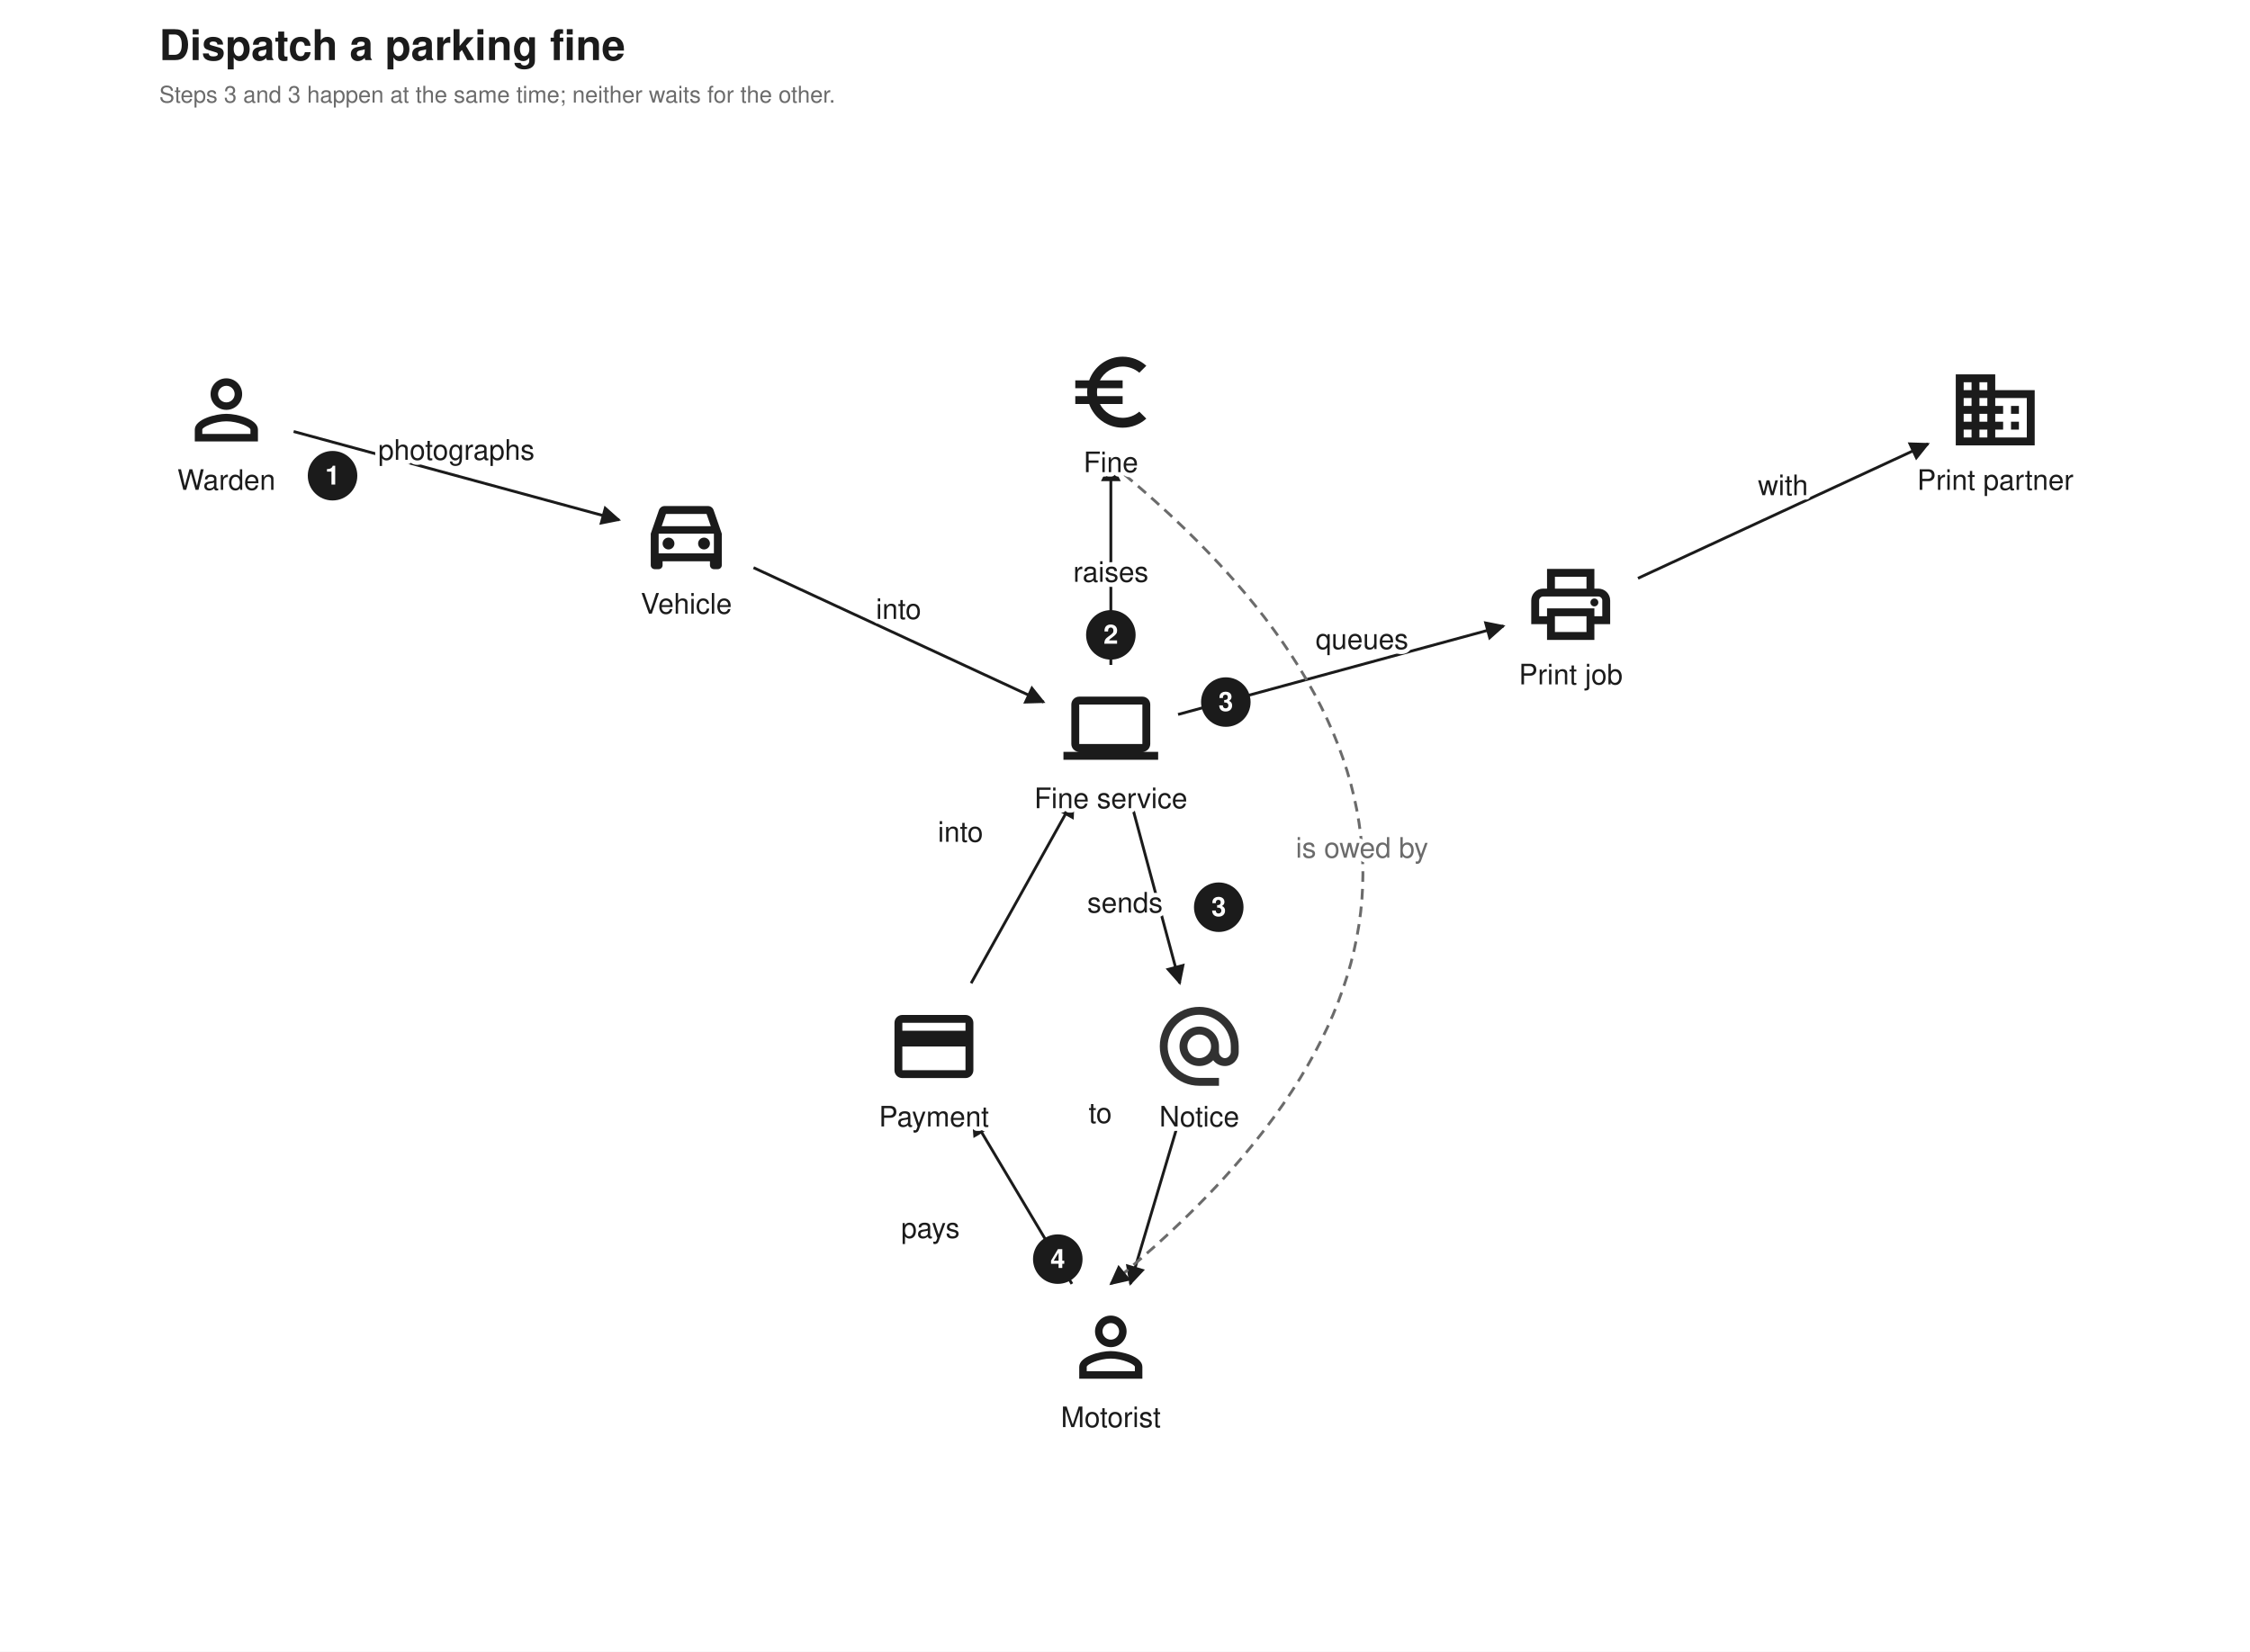
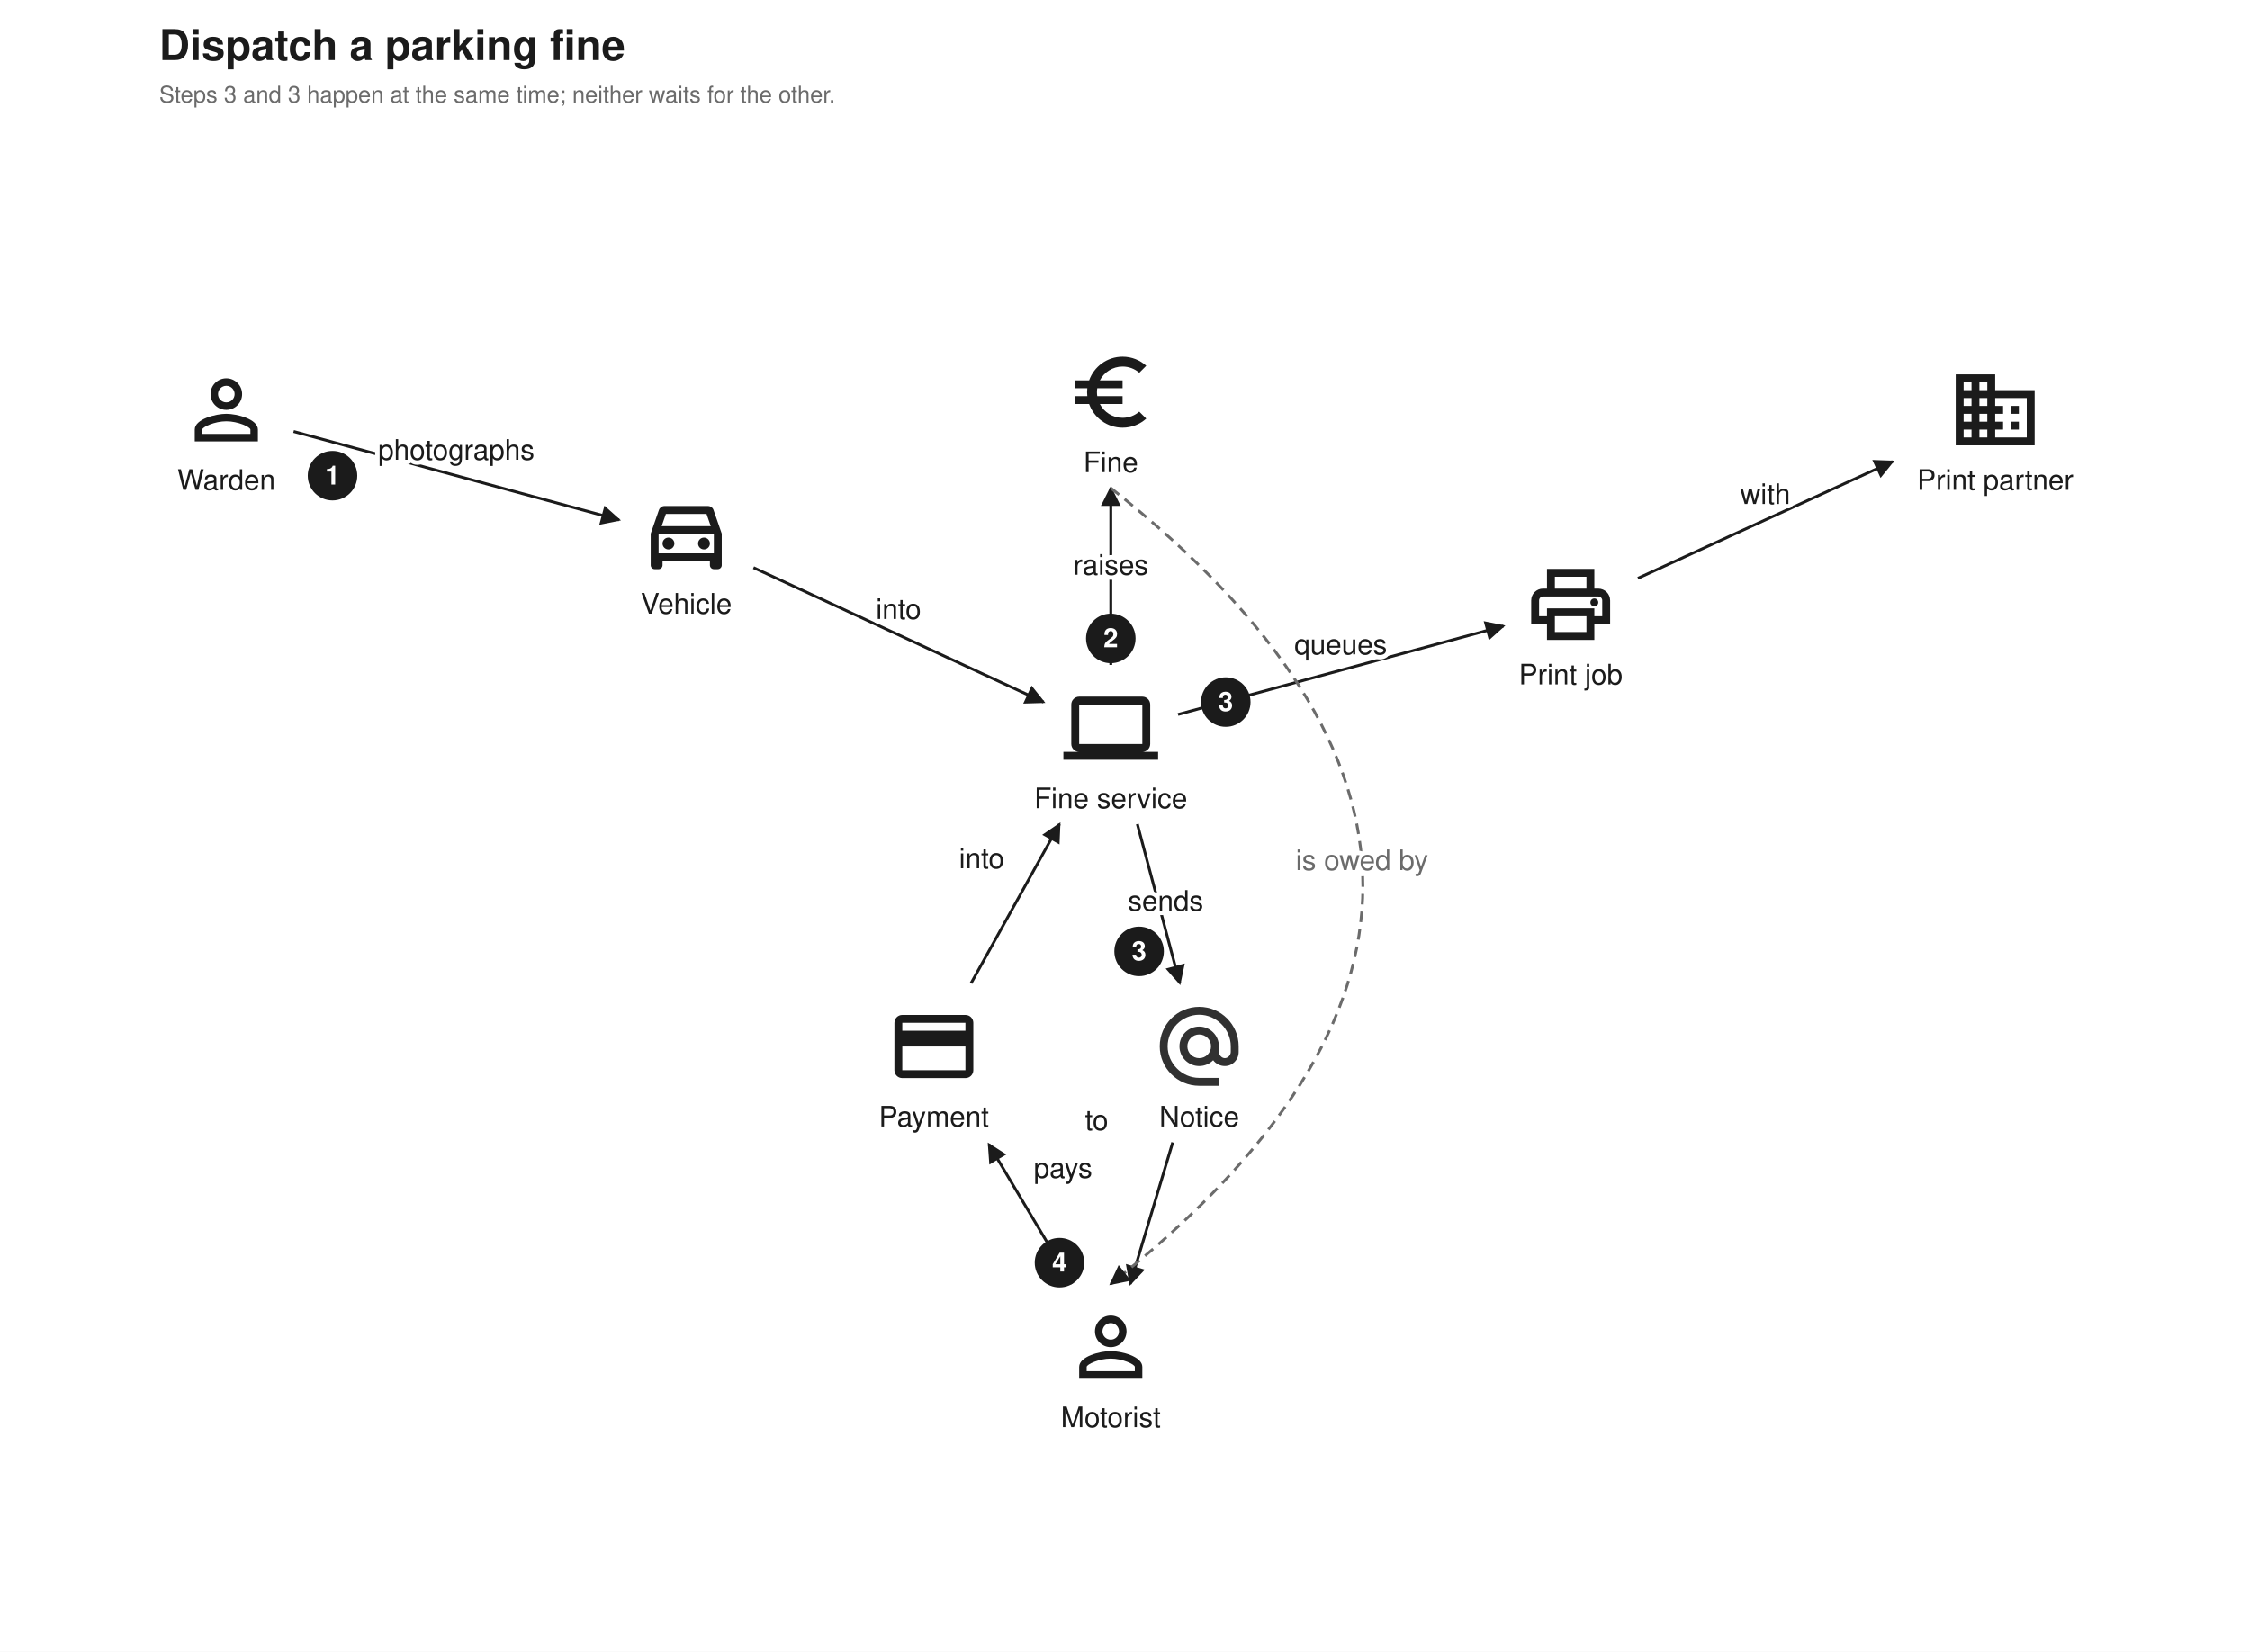
<svg xmlns="http://www.w3.org/2000/svg" width="1272" height="934" viewBox="-628 -414 1272 934" style="background-color:#ffffff" version="1.2">
  <rect x="-628" y="-414" width="1272" height="934" fill="#ffffff" />
  <defs>
    <marker id="tip" viewBox="0 0 10 10" refX="9" refY="5" markerWidth="7" markerHeight="7" orient="auto-start-reverse">
      <path d="M0 0L10 5L0 10z" fill="#1b1b1b" />
    </marker>
  </defs>
  <g font-family="Helvetica Neue,Helvetica,Arial,sans-serif">
    <text x="-538" y="-380" font-size="24" font-weight="600" fill="#1b1b1b">Dispatch a parking fine</text>
    <text x="-538" y="-356" font-size="13" fill="#6b6b6b">Steps 3 and 3 happen at the same time; neither waits for the other.</text>
    <path d="M-462 -170 L-278 -120" fill="none" stroke="#1b1b1b" stroke-width="1.6" marker-end="url(#tip)" />
    <text x="-370" y="-154" font-size="16" text-anchor="middle" fill="#1b1b1b" paint-order="stroke" stroke="#ffffff" stroke-width="5" stroke-linejoin="round">photographs</text>
    <circle cx="-440" cy="-145" r="14" fill="#1b1b1b" />
    <text x="-440" y="-140" font-size="15" text-anchor="middle" fill="#ffffff" font-weight="600">1</text>
    <path d="M-202 -93 L-38 -17" fill="none" stroke="#1b1b1b" stroke-width="1.6" marker-end="url(#tip)" />
    <text x="-120" y="-64" font-size="16" text-anchor="middle" fill="#1b1b1b" paint-order="stroke" stroke="#ffffff" stroke-width="5" stroke-linejoin="round">into</text>
-     <path d="M0 -38 L0 -152" fill="none" stroke="#1b1b1b" stroke-width="1.6" marker-end="url(#tip)" />
-     <text x="0" y="-85" font-size="16" text-anchor="middle" fill="#1b1b1b" paint-order="stroke" stroke="#ffffff" stroke-width="5" stroke-linejoin="round">raises</text>
-     <circle cx="0" cy="-55" r="14" fill="#1b1b1b" />
-     <text x="0" y="-50" font-size="15" text-anchor="middle" fill="#ffffff" font-weight="600">2</text>
+     <path d="M0 -38 L0 -138" fill="none" stroke="#1b1b1b" stroke-width="1.6" marker-end="url(#tip)" />
+     <text x="0" y="-89" font-size="16" text-anchor="middle" fill="#1b1b1b" paint-order="stroke" stroke="#ffffff" stroke-width="5" stroke-linejoin="round">raises</text>
+     <circle cx="0" cy="-53" r="14" fill="#1b1b1b" />
+     <text x="0" y="-48" font-size="15" text-anchor="middle" fill="#ffffff" font-weight="600">2</text>
    <path d="M38 -10 L222 -60" fill="none" stroke="#1b1b1b" stroke-width="1.6" marker-end="url(#tip)" />
-     <text x="142" y="-47" font-size="16" text-anchor="middle" fill="#1b1b1b" paint-order="stroke" stroke="#ffffff" stroke-width="5" stroke-linejoin="round">queues</text>
+     <text x="130" y="-44" font-size="16" text-anchor="middle" fill="#1b1b1b" paint-order="stroke" stroke="#ffffff" stroke-width="5" stroke-linejoin="round">queues</text>
    <circle cx="65" cy="-17" r="14" fill="#1b1b1b" />
    <text x="65" y="-12" font-size="15" text-anchor="middle" fill="#ffffff" font-weight="600">3</text>
-     <path d="M298 -87 L462 -163" fill="none" stroke="#1b1b1b" stroke-width="1.6" marker-end="url(#tip)" />
-     <text x="380" y="-134" font-size="16" text-anchor="middle" fill="#1b1b1b" paint-order="stroke" stroke="#ffffff" stroke-width="5" stroke-linejoin="round">with</text>
-     <path d="M11 38 L39 142" fill="none" stroke="#1b1b1b" stroke-width="1.6" marker-end="url(#tip)" />
-     <text x="8" y="102" font-size="16" text-anchor="middle" fill="#1b1b1b" paint-order="stroke" stroke="#ffffff" stroke-width="5" stroke-linejoin="round">sends</text>
-     <circle cx="61" cy="99" r="14" fill="#1b1b1b" />
-     <text x="61" y="104" font-size="15" text-anchor="middle" fill="#ffffff" font-weight="600">3</text>
-     <path d="M39 218 L11 312" fill="none" stroke="#1b1b1b" stroke-width="1.6" marker-end="url(#tip)" />
-     <text x="-6" y="221" font-size="16" text-anchor="middle" fill="#1b1b1b" paint-order="stroke" stroke="#ffffff" stroke-width="5" stroke-linejoin="round">to</text>
-     <path d="M-22 312 L-78 218" fill="none" stroke="#1b1b1b" stroke-width="1.6" marker-end="url(#tip)" />
-     <text x="-102" y="286" font-size="16" text-anchor="middle" fill="#1b1b1b" paint-order="stroke" stroke="#ffffff" stroke-width="5" stroke-linejoin="round">pays</text>
-     <circle cx="-30" cy="298" r="14" fill="#1b1b1b" />
-     <text x="-30" y="303" font-size="15" text-anchor="middle" fill="#ffffff" font-weight="600">4</text>
-     <path d="M-79 142 L-21 38" fill="none" stroke="#1b1b1b" stroke-width="1.6" marker-end="url(#tip)" />
-     <text x="-85" y="62" font-size="16" text-anchor="middle" fill="#1b1b1b" paint-order="stroke" stroke="#ffffff" stroke-width="5" stroke-linejoin="round">into</text>
-     <path d="M0 -152 C190 3 190 157 0 312" fill="none" stroke="#6b6b6b" stroke-width="1.6" stroke-dasharray="6 4" marker-end="url(#tip)" />
-     <text x="142" y="71" font-size="16" text-anchor="middle" fill="#6b6b6b" paint-order="stroke" stroke="#ffffff" stroke-width="5" stroke-linejoin="round">is owed by</text>
+     <path d="M298 -87 L442 -153" fill="none" stroke="#1b1b1b" stroke-width="1.6" marker-end="url(#tip)" />
+     <text x="370" y="-129" font-size="16" text-anchor="middle" fill="#1b1b1b" paint-order="stroke" stroke="#ffffff" stroke-width="5" stroke-linejoin="round">with</text>
+     <path d="M15 52 L39 142" fill="none" stroke="#1b1b1b" stroke-width="1.6" marker-end="url(#tip)" />
+     <text x="31" y="101" font-size="16" text-anchor="middle" fill="#1b1b1b" paint-order="stroke" stroke="#ffffff" stroke-width="5" stroke-linejoin="round">sends</text>
+     <circle cx="16" cy="124" r="14" fill="#1b1b1b" />
+     <text x="16" y="129" font-size="15" text-anchor="middle" fill="#ffffff" font-weight="600">3</text>
+     <path d="M35 232 L11 312" fill="none" stroke="#1b1b1b" stroke-width="1.6" marker-end="url(#tip)" />
+     <text x="-8" y="225" font-size="16" text-anchor="middle" fill="#1b1b1b" paint-order="stroke" stroke="#ffffff" stroke-width="5" stroke-linejoin="round">to</text>
+     <path d="M-22 312 L-69 233" fill="none" stroke="#1b1b1b" stroke-width="1.6" marker-end="url(#tip)" />
+     <text x="-27" y="252" font-size="16" text-anchor="middle" fill="#1b1b1b" paint-order="stroke" stroke="#ffffff" stroke-width="5" stroke-linejoin="round">pays</text>
+     <circle cx="-29" cy="300" r="14" fill="#1b1b1b" />
+     <text x="-29" y="305" font-size="15" text-anchor="middle" fill="#ffffff" font-weight="600">4</text>
+     <path d="M-79 142 L-29 52" fill="none" stroke="#1b1b1b" stroke-width="1.6" marker-end="url(#tip)" />
+     <text x="-73" y="77" font-size="16" text-anchor="middle" fill="#1b1b1b" paint-order="stroke" stroke="#ffffff" stroke-width="5" stroke-linejoin="round">into</text>
+     <path d="M0 -138 C190 12 190 162 0 312" fill="none" stroke="#6b6b6b" stroke-width="1.6" stroke-dasharray="6 4" marker-end="url(#tip)" />
+     <text x="142" y="78" font-size="16" text-anchor="middle" fill="#6b6b6b" paint-order="stroke" stroke="#ffffff" stroke-width="5" stroke-linejoin="round">is owed by</text>
    <g transform="translate(-526.8,-209.0) scale(2.231)" fill="#1b1b1b">
      <path d="M12 5.9c1.16 0 2.1.94 2.1 2.1s-.94 2.1-2.1 2.1S9.9 9.16 9.9 8s.94-2.1 2.1-2.1m0 9c2.97 0 6.1 1.46 6.1 2.1v1.1H5.9V17c0-.64 3.13-2.1 6.1-2.1M12 4C9.79 4 8 5.79 8 8s1.79 4 4 4 4-1.79 4-4-1.79-4-4-4zm0 9c-2.67 0-8 1.34-8 4v3h16v-3c0-2.66-5.33-4-8-4z" />
      <path d="M0 0h24v24H0z" fill="none" />
    </g>
    <text x="-500" y="-137" font-size="16" text-anchor="middle" fill="#1b1b1b" paint-order="stroke" stroke="#ffffff" stroke-width="5" stroke-linejoin="round">Warden</text>
    <g transform="translate(-26.8,-29.0) scale(2.231)" fill="#1b1b1b">
      <path d="M20,18c1.1,0,2-0.9,2-2V6c0-1.1-0.9-2-2-2H4C2.9,4,2,4.9,2,6v10c0,1.1,0.9,2,2,2H0v2h24v-2H20z M4,6h16v10H4V6z" />
    </g>
    <text x="0" y="43" font-size="16" text-anchor="middle" fill="#1b1b1b" paint-order="stroke" stroke="#ffffff" stroke-width="5" stroke-linejoin="round">Fine service</text>
    <g transform="translate(473.2,-209.0) scale(2.231)" fill="#1b1b1b">
      <path fill="none" d="M0 0h24v24H0V0z" />
      <path d="M12 7V3H2v18h20V7H12zM6 19H4v-2h2v2zm0-4H4v-2h2v2zm0-4H4V9h2v2zm0-4H4V5h2v2zm4 12H8v-2h2v2zm0-4H8v-2h2v2zm0-4H8V9h2v2zm0-4H8V5h2v2zm10 12h-8v-2h2v-2h-2v-2h2v-2h-2V9h8v10zm-2-8h-2v2h2v-2zm0 4h-2v2h2v-2z" />
    </g>
    <text x="500" y="-137" font-size="16" text-anchor="middle" fill="#1b1b1b" paint-order="stroke" stroke="#ffffff" stroke-width="5" stroke-linejoin="round">Print partner</text>
    <g transform="translate(-26.8,321.0) scale(2.231)" fill="#1b1b1b">
      <path d="M12 5.9c1.16 0 2.1.94 2.1 2.1s-.94 2.1-2.1 2.1S9.9 9.16 9.9 8s.94-2.1 2.1-2.1m0 9c2.97 0 6.1 1.46 6.1 2.1v1.1H5.9V17c0-.64 3.13-2.1 6.1-2.1M12 4C9.79 4 8 5.79 8 8s1.79 4 4 4 4-1.79 4-4-1.79-4-4-4zm0 9c-2.67 0-8 1.34-8 4v3h16v-3c0-2.66-5.33-4-8-4z" />
      <path d="M0 0h24v24H0z" fill="none" />
    </g>
    <text x="0" y="393" font-size="16" text-anchor="middle" fill="#1b1b1b" paint-order="stroke" stroke="#ffffff" stroke-width="5" stroke-linejoin="round">Motorist</text>
    <g transform="translate(-266.8,-139.0) scale(2.231)" fill="#1b1b1b">
      <path fill="none" d="M0 0h24v24H0V0z" />
      <path d="M18.92 6.01C18.72 5.42 18.16 5 17.5 5h-11c-.66 0-1.21.42-1.42 1.01L3 12v8c0 .55.45 1 1 1h1c.55 0 1-.45 1-1v-1h12v1c0 .55.45 1 1 1h1c.55 0 1-.45 1-1v-8l-2.08-5.99zM6.85 7h10.29l1.08 3.11H5.77L6.85 7zM19 17H5v-5h14v5z" />
      <circle cx="7.5" cy="14.5" r="1.5" />
      <circle cx="16.5" cy="14.5" r="1.5" />
    </g>
    <text x="-240" y="-67" font-size="16" text-anchor="middle" fill="#1b1b1b" paint-order="stroke" stroke="#ffffff" stroke-width="5" stroke-linejoin="round">Vehicle</text>
    <g transform="translate(-26.8,-219.0) scale(2.231)" fill="#1b1b1b">
      <path fill="none" d="M0 0h24v24H0V0z" />
      <path d="M15 18.5c-2.51 0-4.68-1.42-5.76-3.5H15v-2H8.58c-.05-.33-.08-.66-.08-1s.03-.67.08-1H15V9H9.24C10.32 6.92 12.5 5.5 15 5.5c1.61 0 3.09.59 4.23 1.57L21 5.3C19.41 3.87 17.3 3 15 3c-3.92 0-7.24 2.51-8.48 6H3v2h3.06c-.04.33-.06.66-.06 1s.02.67.06 1H3v2h3.52c1.24 3.49 4.56 6 8.48 6 2.31 0 4.41-.87 6-2.3l-1.78-1.77c-1.13.98-2.6 1.57-4.22 1.57z" />
    </g>
    <text x="0" y="-147" font-size="16" text-anchor="middle" fill="#1b1b1b" paint-order="stroke" stroke="#ffffff" stroke-width="5" stroke-linejoin="round">Fine</text>
    <g transform="translate(233.2,-99.0) scale(2.231)" fill="#1b1b1b">
      <path fill="none" d="M0 0h24v24H0V0z" />
      <path d="M19 8h-1V3H6v5H5c-1.66 0-3 1.34-3 3v6h4v4h12v-4h4v-6c0-1.66-1.34-3-3-3zM8 5h8v3H8V5zm8 12v2H8v-4h8v2zm2-2v-2H6v2H4v-4c0-.55.45-1 1-1h14c.55 0 1 .45 1 1v4h-2z" />
      <circle cx="18" cy="11.5" r="1" />
    </g>
    <text x="260" y="-27" font-size="16" text-anchor="middle" fill="#1b1b1b" paint-order="stroke" stroke="#ffffff" stroke-width="5" stroke-linejoin="round">Print job</text>
    <g transform="translate(23.2,151.0) scale(2.231)" fill="#1b1b1b">
      <path fill="none" d="M0,0h24v24H0V0z" />
      <path fill-opacity="0.9" d="M12,1.95c-5.52,0-10,4.48-10,10s4.48,10,10,10h5v-2h-5c-4.34,0-8-3.66-8-8s3.66-8,8-8s8,3.66,8,8v1.43 c0,0.79-0.71,1.57-1.5,1.57S17,14.17,17,13.38v-1.43c0-2.76-2.24-5-5-5s-5,2.24-5,5s2.24,5,5,5c1.38,0,2.64-0.56,3.54-1.47 c0.65,0.89,1.77,1.47,2.96,1.47c1.97,0,3.5-1.6,3.5-3.57v-1.43C22,6.43,17.52,1.95,12,1.95z M12,14.95c-1.66,0-3-1.34-3-3 s1.34-3,3-3s3,1.34,3,3S13.66,14.95,12,14.95z" />
    </g>
    <text x="50" y="223" font-size="16" text-anchor="middle" fill="#1b1b1b" paint-order="stroke" stroke="#ffffff" stroke-width="5" stroke-linejoin="round">Notice</text>
    <g transform="translate(-126.8,151.0) scale(2.231)" fill="#1b1b1b">
      <path fill="none" d="M0 0h24v24H0V0z" />
      <path d="M20 4H4c-1.11 0-1.99.89-1.99 2L2 18c0 1.11.89 2 2 2h16c1.11 0 2-.89 2-2V6c0-1.11-.89-2-2-2zm0 14H4v-6h16v6zm0-10H4V6h16v2z" />
    </g>
    <text x="-100" y="223" font-size="16" text-anchor="middle" fill="#1b1b1b" paint-order="stroke" stroke="#ffffff" stroke-width="5" stroke-linejoin="round">Payment</text>
  </g>
</svg>
